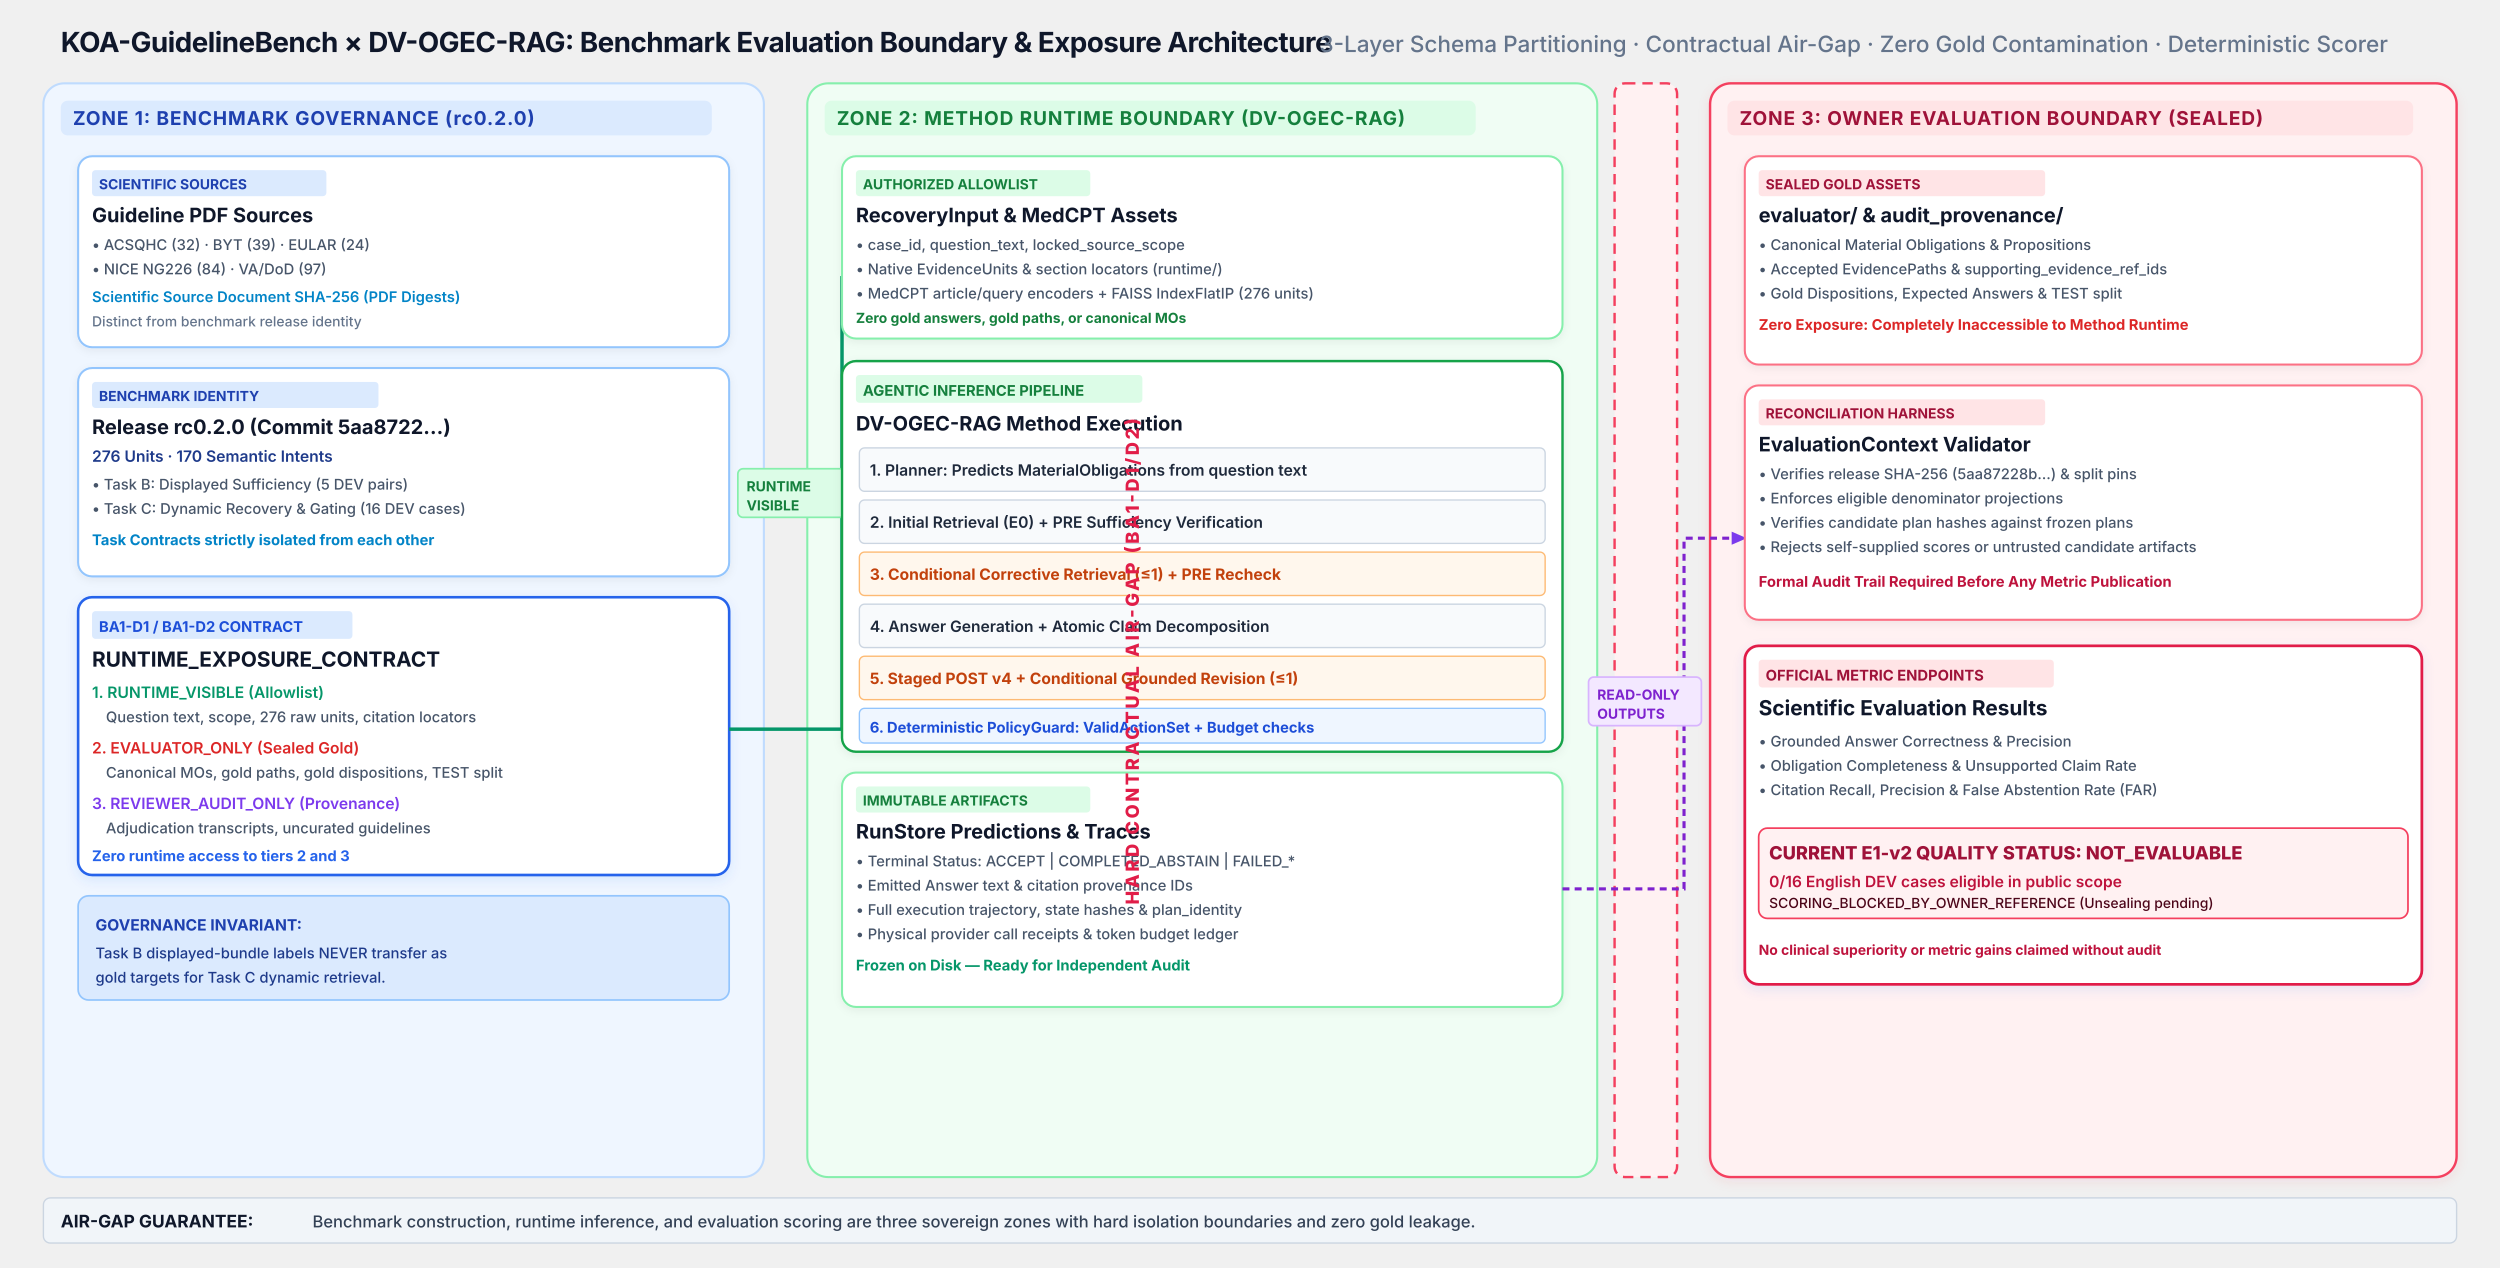
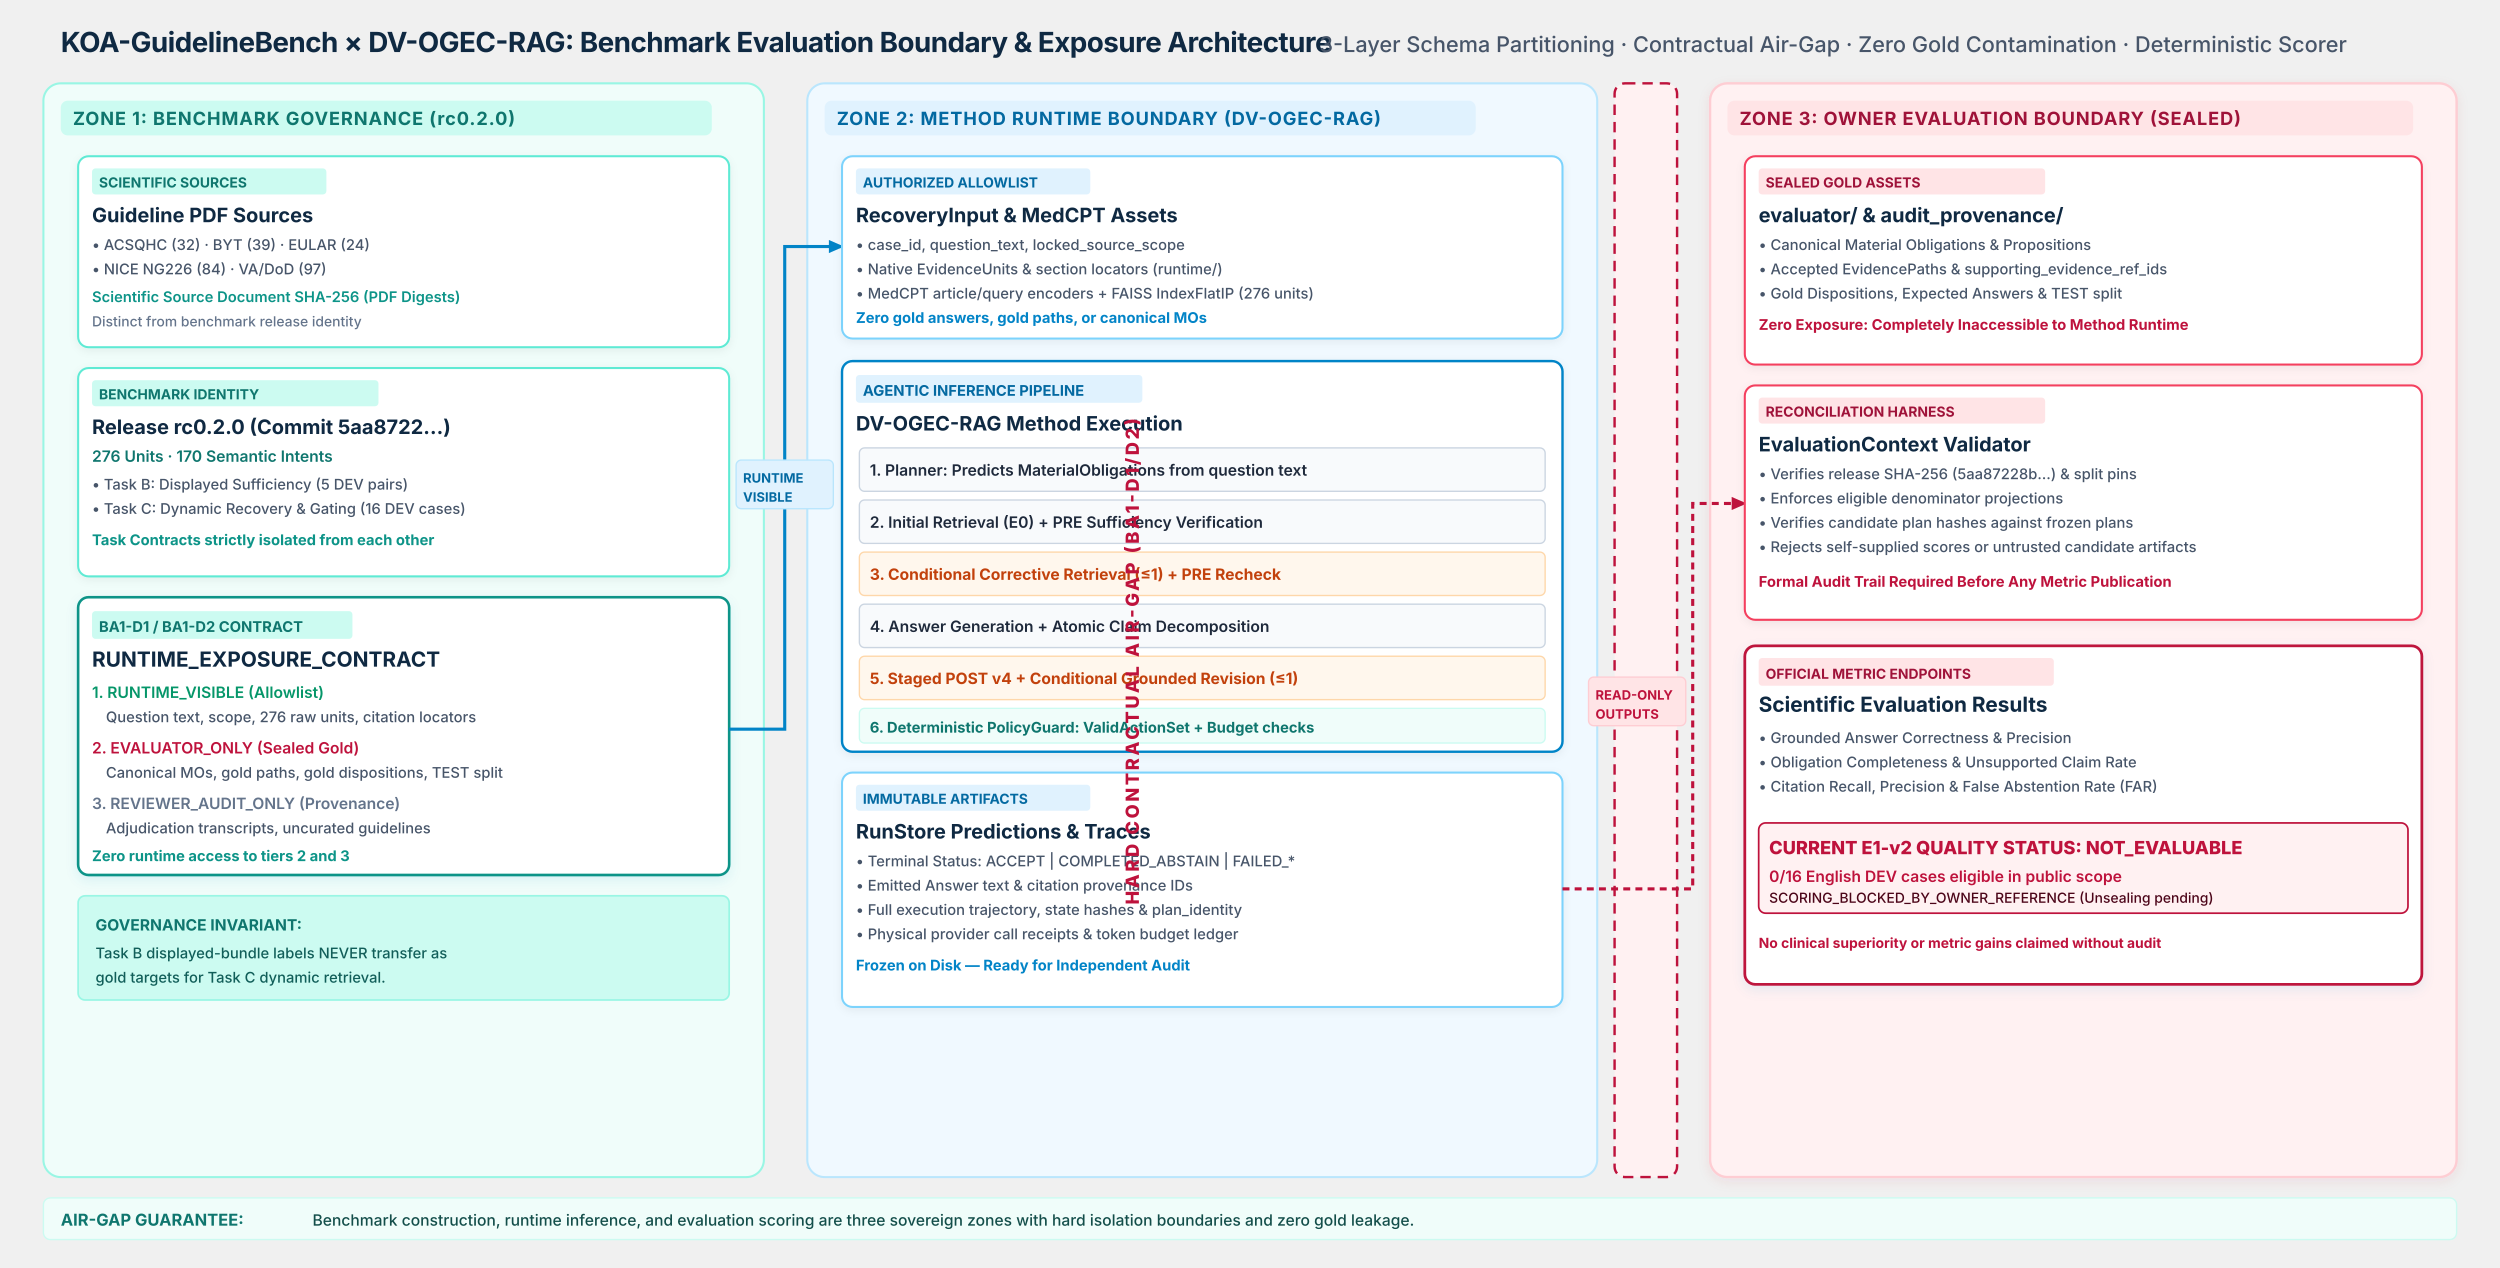
<svg xmlns="http://www.w3.org/2000/svg" viewBox="0 0 1440 730" width="100%" height="100%" style="background:#ffffff; font-family: 'Inter', -apple-system, BlinkMacSystemFont, 'Segoe UI', Roboto, Helvetica, Arial, sans-serif;">
  <defs>
-     <filter id="card-shadow" x="-4%" y="-4%" width="108%" height="112%" filterUnits="userSpaceOnUse">
-       <feDropShadow dx="0" dy="1.5" stdDeviation="2.5" flood-color="#0f172a" flood-opacity="0.06" />
+     <filter id="med-shadow" x="-4%" y="-4%" width="108%" height="112%" filterUnits="userSpaceOnUse">
+       <feDropShadow dx="0" dy="1.5" stdDeviation="2.5" flood-color="#0f2942" flood-opacity="0.06" />
    </filter>
    <filter id="active-shadow" x="-6%" y="-6%" width="112%" height="116%" filterUnits="userSpaceOnUse">
-       <feDropShadow dx="0" dy="2.5" stdDeviation="3.5" flood-color="#2563eb" flood-opacity="0.10" />
+       <feDropShadow dx="0" dy="2.5" stdDeviation="3.5" flood-color="#0284c7" flood-opacity="0.10" />
    </filter>
    <filter id="firewall-shadow" x="-4%" y="-4%" width="108%" height="114%" filterUnits="userSpaceOnUse">
-       <feDropShadow dx="0" dy="2" stdDeviation="3.5" flood-color="#e11d48" flood-opacity="0.08" />
+       <feDropShadow dx="0" dy="2" stdDeviation="3.5" flood-color="#be123c" flood-opacity="0.08" />
    </filter>
    <marker id="arrow-default" viewBox="0 0 10 10" refX="7" refY="5" markerWidth="6" markerHeight="6" orient="auto-start-reverse">
      <path d="M 0 1.5 L 8 5 L 0 8.5 z" fill="#475569" />
    </marker>
-     <marker id="arrow-green" viewBox="0 0 10 10" refX="7" refY="5" markerWidth="6" markerHeight="6" orient="auto-start-reverse">
-       <path d="M 0 1.5 L 8 5 L 0 8.5 z" fill="#059669" />
+     <marker id="arrow-teal" viewBox="0 0 10 10" refX="7" refY="5" markerWidth="6" markerHeight="6" orient="auto-start-reverse">
+       <path d="M 0 1.5 L 8 5 L 0 8.5 z" fill="#0d9488" />
    </marker>
-     <marker id="arrow-purple" viewBox="0 0 10 10" refX="7" refY="5" markerWidth="6" markerHeight="6" orient="auto-start-reverse">
-       <path d="M 0 1.5 L 8 5 L 0 8.5 z" fill="#7c3aed" />
+     <marker id="arrow-blue" viewBox="0 0 10 10" refX="7" refY="5" markerWidth="6" markerHeight="6" orient="auto-start-reverse">
+       <path d="M 0 1.5 L 8 5 L 0 8.5 z" fill="#0284c7" />
    </marker>
-     <marker id="arrow-red" viewBox="0 0 10 10" refX="7" refY="5" markerWidth="6" markerHeight="6" orient="auto-start-reverse">
-       <path d="M 0 1.5 L 8 5 L 0 8.5 z" fill="#dc2626" />
+     <marker id="arrow-crimson" viewBox="0 0 10 10" refX="7" refY="5" markerWidth="6" markerHeight="6" orient="auto-start-reverse">
+       <path d="M 0 1.5 L 8 5 L 0 8.5 z" fill="#be123c" />
    </marker>
  </defs>
-   <text x="35" y="30" font-size="16" font-weight="700" fill="#0f172a" letter-spacing="-0.3">KOA-GuidelineBench × DV-OGEC-RAG: Benchmark Evaluation Boundary &amp; Exposure Architecture</text>
-   <text x="760" y="30" font-size="13" font-weight="500" fill="#64748b">3-Layer Schema Partitioning · Contractual Air-Gap · Zero Gold Contamination · Deterministic Scorer</text>
-   <rect x="25" y="48" width="415" height="630" rx="12" fill="#eff6ff" stroke="#bfdbfe" stroke-width="1.2" />
-   <rect x="35" y="58" width="375" height="20" rx="4" fill="#dbeafe" />
-   <text x="42" y="72" font-size="11" font-weight="700" fill="#1e40af" letter-spacing="0.5">ZONE 1: BENCHMARK GOVERNANCE (rc0.2.0)</text>
+   <text x="35" y="30" font-size="16" font-weight="700" fill="#0f2942" letter-spacing="-0.3">KOA-GuidelineBench × DV-OGEC-RAG: Benchmark Evaluation Boundary &amp; Exposure Architecture</text>
+   <text x="760" y="30" font-size="12.5" font-weight="500" fill="#475569">3-Layer Schema Partitioning · Contractual Air-Gap · Zero Gold Contamination · Deterministic Scorer</text>
+   <rect x="25" y="48" width="415" height="630" rx="10" fill="#f0fdfa" stroke="#99f6e4" stroke-width="1.2" />
+   <rect x="35" y="58" width="375" height="20" rx="4" fill="#ccfbf1" />
+   <text x="42" y="72" font-size="10.5" font-weight="700" fill="#0f766e" letter-spacing="0.5">ZONE 1: BENCHMARK GOVERNANCE (rc0.2.0)</text>
  <g transform="translate(45, 90)">
-     <rect width="375" height="110" rx="8" fill="#ffffff" stroke="#93c5fd" stroke-width="1.2" filter="url(#card-shadow)" />
-     <rect x="8" y="8" width="135" height="15" rx="2" fill="#dbeafe" />
-     <text x="12" y="19" font-size="8" font-weight="700" fill="#1e40af">SCIENTIFIC SOURCES</text>
-     <text x="8" y="38" font-size="11.5" font-weight="700" fill="#0f172a">Guideline PDF Sources</text>
+     <rect width="375" height="110" rx="6" fill="#ffffff" stroke="#5eead4" stroke-width="1.2" filter="url(#med-shadow)" />
+     <rect x="8" y="7" width="135" height="15" rx="2" fill="#ccfbf1" />
+     <text x="12" y="18" font-size="8" font-weight="700" fill="#0f766e">SCIENTIFIC SOURCES</text>
+     <text x="8" y="38" font-size="11.5" font-weight="700" fill="#0f2942">Guideline PDF Sources</text>
    <text x="8" y="54" font-size="8.5" font-weight="500" fill="#475569">• ACSQHC (32) · BYT (39) · EULAR (24)</text>
    <text x="8" y="68" font-size="8.5" font-weight="500" fill="#475569">• NICE NG226 (84) · VA/DoD (97)</text>
-     <text x="8" y="84" font-size="8.5" font-weight="600" fill="#0284c7">Scientific Source Document SHA-256 (PDF Digests)</text>
+     <text x="8" y="84" font-size="8.5" font-weight="600" fill="#0d9488">Scientific Source Document SHA-256 (PDF Digests)</text>
    <text x="8" y="98" font-size="8" font-weight="500" fill="#64748b">Distinct from benchmark release identity</text>
  </g>
  <g transform="translate(45, 212)">
-     <rect width="375" height="120" rx="8" fill="#ffffff" stroke="#93c5fd" stroke-width="1.2" filter="url(#card-shadow)" />
-     <rect x="8" y="8" width="165" height="15" rx="2" fill="#dbeafe" />
-     <text x="12" y="19" font-size="8" font-weight="700" fill="#1e40af">BENCHMARK IDENTITY</text>
-     <text x="8" y="38" font-size="11.5" font-weight="700" fill="#0f172a">Release rc0.2.0 (Commit 5aa8722...)</text>
-     <text x="8" y="54" font-size="9" font-weight="600" fill="#1e3a8a">276 Units · 170 Semantic Intents</text>
+     <rect width="375" height="120" rx="6" fill="#ffffff" stroke="#5eead4" stroke-width="1.2" filter="url(#med-shadow)" />
+     <rect x="8" y="7" width="165" height="15" rx="2" fill="#ccfbf1" />
+     <text x="12" y="18" font-size="8" font-weight="700" fill="#0f766e">BENCHMARK IDENTITY</text>
+     <text x="8" y="38" font-size="11.5" font-weight="700" fill="#0f2942">Release rc0.2.0 (Commit 5aa8722...)</text>
+     <text x="8" y="54" font-size="9" font-weight="600" fill="#0f766e">276 Units · 170 Semantic Intents</text>
    <text x="8" y="70" font-size="8.5" font-weight="500" fill="#475569">• Task B: Displayed Sufficiency (5 DEV pairs)</text>
    <text x="8" y="84" font-size="8.5" font-weight="500" fill="#475569">• Task C: Dynamic Recovery &amp; Gating (16 DEV cases)</text>
-     <text x="8" y="102" font-size="8.5" font-weight="700" fill="#0284c7">Task Contracts strictly isolated from each other</text>
+     <text x="8" y="102" font-size="8.5" font-weight="700" fill="#0d9488">Task Contracts strictly isolated from each other</text>
  </g>
  <g transform="translate(45, 344)">
-     <rect width="375" height="160" rx="8" fill="#ffffff" stroke="#2563eb" stroke-width="1.5" filter="url(#active-shadow)" />
-     <rect x="8" y="8" width="150" height="16" rx="2" fill="#dbeafe" />
-     <text x="12" y="20" font-size="8.5" font-weight="700" fill="#1d4ed8">BA1-D1 / BA1-D2 CONTRACT</text>
-     <text x="8" y="40" font-size="12" font-weight="700" fill="#0f172a">RUNTIME_EXPOSURE_CONTRACT</text>
+     <rect width="375" height="160" rx="6" fill="#ffffff" stroke="#0d9488" stroke-width="1.5" filter="url(#active-shadow)" />
+     <rect x="8" y="8" width="150" height="16" rx="2" fill="#ccfbf1" />
+     <text x="12" y="20" font-size="8.5" font-weight="700" fill="#0f766e">BA1-D1 / BA1-D2 CONTRACT</text>
+     <text x="8" y="40" font-size="12" font-weight="700" fill="#0f2942">RUNTIME_EXPOSURE_CONTRACT</text>
    <text x="8" y="58" font-size="9" font-weight="600" fill="#059669">1. RUNTIME_VISIBLE (Allowlist)</text>
    <text x="16" y="72" font-size="8.5" font-weight="500" fill="#475569">Question text, scope, 276 raw units, citation locators</text>
-     <text x="8" y="90" font-size="9" font-weight="600" fill="#dc2626">2. EVALUATOR_ONLY (Sealed Gold)</text>
+     <text x="8" y="90" font-size="9" font-weight="600" fill="#be123c">2. EVALUATOR_ONLY (Sealed Gold)</text>
    <text x="16" y="104" font-size="8.5" font-weight="500" fill="#475569">Canonical MOs, gold paths, gold dispositions, TEST split</text>
-     <text x="8" y="122" font-size="9" font-weight="600" fill="#7c3aed">3. REVIEWER_AUDIT_ONLY (Provenance)</text>
+     <text x="8" y="122" font-size="9" font-weight="600" fill="#64748b">3. REVIEWER_AUDIT_ONLY (Provenance)</text>
    <text x="16" y="136" font-size="8.5" font-weight="500" fill="#475569">Adjudication transcripts, uncurated guidelines</text>
-     <text x="8" y="152" font-size="8.5" font-weight="700" fill="#2563eb">Zero runtime access to tiers 2 and 3</text>
+     <text x="8" y="152" font-size="8.5" font-weight="700" fill="#0d9488">Zero runtime access to tiers 2 and 3</text>
  </g>
  <g transform="translate(45, 516)">
-     <rect width="375" height="60" rx="6" fill="#dbeafe" stroke="#93c5fd" stroke-width="1" />
-     <text x="10" y="20" font-size="9" font-weight="700" fill="#1e40af">GOVERNANCE INVARIANT:</text>
-     <text x="10" y="36" font-size="8.5" font-weight="500" fill="#1e3a8a">Task B displayed-bundle labels NEVER transfer as</text>
-     <text x="10" y="50" font-size="8.5" font-weight="500" fill="#1e3a8a">gold targets for Task C dynamic retrieval.</text>
+     <rect width="375" height="60" rx="4" fill="#ccfbf1" stroke="#99f6e4" stroke-width="1" />
+     <text x="10" y="20" font-size="9" font-weight="700" fill="#0f766e">GOVERNANCE INVARIANT:</text>
+     <text x="10" y="36" font-size="8.5" font-weight="500" fill="#115e59">Task B displayed-bundle labels NEVER transfer as</text>
+     <text x="10" y="50" font-size="8.5" font-weight="500" fill="#115e59">gold targets for Task C dynamic retrieval.</text>
  </g>
-   <rect x="465" y="48" width="455" height="630" rx="12" fill="#f0fdf4" stroke="#86efac" stroke-width="1.2" />
-   <rect x="475" y="58" width="375" height="20" rx="4" fill="#dcfce7" />
-   <text x="482" y="72" font-size="11" font-weight="700" fill="#15803d" letter-spacing="0.5">ZONE 2: METHOD RUNTIME BOUNDARY (DV-OGEC-RAG)</text>
-   <path d="M 420 420 L 485 420 L 485 160 L 495 160" fill="none" stroke="#059669" stroke-width="2" marker-end="url(#arrow-green)" />
-   <rect x="425" y="270" width="70" height="28" rx="3" fill="#dcfce7" stroke="#86efac" stroke-width="1" />
-   <text x="430" y="283" font-size="8" font-weight="700" fill="#15803d">RUNTIME</text>
-   <text x="430" y="294" font-size="8" font-weight="700" fill="#15803d">VISIBLE</text>
+   <rect x="465" y="48" width="455" height="630" rx="10" fill="#f0f9ff" stroke="#bae6fd" stroke-width="1.2" />
+   <rect x="475" y="58" width="375" height="20" rx="4" fill="#e0f2fe" />
+   <text x="482" y="72" font-size="10.5" font-weight="700" fill="#0369a1" letter-spacing="0.5">ZONE 2: METHOD RUNTIME BOUNDARY (DV-OGEC-RAG)</text>
+   <path d="M 420 420 L 452 420 L 452 142 L 485 142" fill="none" stroke="#0284c7" stroke-width="1.8" marker-end="url(#arrow-blue)" />
+   <rect x="424" y="265" width="56" height="28" rx="3" fill="#e0f2fe" stroke="#bae6fd" stroke-width="0.8" />
+   <text x="428" y="278" font-size="7.5" font-weight="700" fill="#0369a1">RUNTIME</text>
+   <text x="428" y="289" font-size="7.5" font-weight="700" fill="#0369a1">VISIBLE</text>
  <g transform="translate(485, 90)">
-     <rect width="415" height="105" rx="8" fill="#ffffff" stroke="#86efac" stroke-width="1.2" filter="url(#card-shadow)" />
-     <rect x="8" y="8" width="135" height="15" rx="2" fill="#dcfce7" />
-     <text x="12" y="19" font-size="8" font-weight="700" fill="#15803d">AUTHORIZED ALLOWLIST</text>
-     <text x="8" y="38" font-size="11.5" font-weight="700" fill="#0f172a">RecoveryInput &amp; MedCPT Assets</text>
+     <rect width="415" height="105" rx="6" fill="#ffffff" stroke="#7dd3fc" stroke-width="1.2" filter="url(#med-shadow)" />
+     <rect x="8" y="7" width="135" height="15" rx="2" fill="#e0f2fe" />
+     <text x="12" y="18" font-size="8" font-weight="700" fill="#0369a1">AUTHORIZED ALLOWLIST</text>
+     <text x="8" y="38" font-size="11.5" font-weight="700" fill="#0f2942">RecoveryInput &amp; MedCPT Assets</text>
    <text x="8" y="54" font-size="8.5" font-weight="500" fill="#475569">• case_id, question_text, locked_source_scope</text>
    <text x="8" y="68" font-size="8.5" font-weight="500" fill="#475569">• Native EvidenceUnits &amp; section locators (runtime/)</text>
    <text x="8" y="82" font-size="8.5" font-weight="500" fill="#475569">• MedCPT article/query encoders + FAISS IndexFlatIP (276 units)</text>
-     <text x="8" y="96" font-size="8" font-weight="700" fill="#15803d">Zero gold answers, gold paths, or canonical MOs</text>
+     <text x="8" y="96" font-size="8.5" font-weight="700" fill="#0284c7">Zero gold answers, gold paths, or canonical MOs</text>
  </g>
  <g transform="translate(485, 208)">
-     <rect width="415" height="225" rx="8" fill="#ffffff" stroke="#16a34a" stroke-width="1.4" filter="url(#card-shadow)" />
-     <rect x="8" y="8" width="165" height="16" rx="2" fill="#dcfce7" />
-     <text x="12" y="20" font-size="8.5" font-weight="700" fill="#15803d">AGENTIC INFERENCE PIPELINE</text>
-     <text x="8" y="40" font-size="11.5" font-weight="700" fill="#0f172a">DV-OGEC-RAG Method Execution</text>
+     <rect width="415" height="225" rx="6" fill="#ffffff" stroke="#0284c7" stroke-width="1.4" filter="url(#med-shadow)" />
+     <rect x="8" y="8" width="165" height="16" rx="2" fill="#e0f2fe" />
+     <text x="12" y="20" font-size="8.5" font-weight="700" fill="#0369a1">AGENTIC INFERENCE PIPELINE</text>
+     <text x="8" y="40" font-size="11.5" font-weight="700" fill="#0f2942">DV-OGEC-RAG Method Execution</text>
    <rect x="10" y="50" width="395" height="25" rx="3" fill="#f8fafc" stroke="#cbd5e1" stroke-width="0.8" />
    <text x="16" y="66" font-size="9" font-weight="600" fill="#1e293b">1. Planner: Predicts MaterialObligations from question text</text>
    <rect x="10" y="80" width="395" height="25" rx="3" fill="#f8fafc" stroke="#cbd5e1" stroke-width="0.8" />
    <text x="16" y="96" font-size="9" font-weight="600" fill="#1e293b">2. Initial Retrieval (E0) + PRE Sufficiency Verification</text>
-     <rect x="10" y="110" width="395" height="25" rx="3" fill="#fff7ed" stroke="#fdba74" stroke-width="0.8" />
+     <rect x="10" y="110" width="395" height="25" rx="3" fill="#fff7ed" stroke="#fed7aa" stroke-width="0.8" />
    <text x="16" y="126" font-size="9" font-weight="700" fill="#c2410c">3. Conditional Corrective Retrieval (≤1) + PRE Recheck</text>
    <rect x="10" y="140" width="395" height="25" rx="3" fill="#f8fafc" stroke="#cbd5e1" stroke-width="0.8" />
    <text x="16" y="156" font-size="9" font-weight="600" fill="#1e293b">4. Answer Generation + Atomic Claim Decomposition</text>
-     <rect x="10" y="170" width="395" height="25" rx="3" fill="#fff7ed" stroke="#fdba74" stroke-width="0.8" />
+     <rect x="10" y="170" width="395" height="25" rx="3" fill="#fff7ed" stroke="#fed7aa" stroke-width="0.8" />
    <text x="16" y="186" font-size="9" font-weight="700" fill="#c2410c">5. Staged POST v4 + Conditional Grounded Revision (≤1)</text>
-     <rect x="10" y="200" width="395" height="20" rx="3" fill="#eff6ff" stroke="#93c5fd" stroke-width="0.8" />
-     <text x="16" y="214" font-size="8.5" font-weight="700" fill="#1d4ed8">6. Deterministic PolicyGuard: ValidActionSet + Budget checks</text>
+     <rect x="10" y="200" width="395" height="20" rx="3" fill="#f0fdfa" stroke="#ccfbf1" stroke-width="0.8" />
+     <text x="16" y="214" font-size="8.5" font-weight="700" fill="#0f766e">6. Deterministic PolicyGuard: ValidActionSet + Budget checks</text>
  </g>
  <g transform="translate(485, 445)">
-     <rect width="415" height="135" rx="8" fill="#ffffff" stroke="#86efac" stroke-width="1.2" filter="url(#card-shadow)" />
-     <rect x="8" y="8" width="135" height="15" rx="2" fill="#dcfce7" />
-     <text x="12" y="19" font-size="8" font-weight="700" fill="#15803d">IMMUTABLE ARTIFACTS</text>
-     <text x="8" y="38" font-size="11.5" font-weight="700" fill="#0f172a">RunStore Predictions &amp; Traces</text>
+     <rect width="415" height="135" rx="6" fill="#ffffff" stroke="#7dd3fc" stroke-width="1.2" filter="url(#med-shadow)" />
+     <rect x="8" y="7" width="135" height="15" rx="2" fill="#e0f2fe" />
+     <text x="12" y="18" font-size="8" font-weight="700" fill="#0369a1">IMMUTABLE ARTIFACTS</text>
+     <text x="8" y="38" font-size="11.5" font-weight="700" fill="#0f2942">RunStore Predictions &amp; Traces</text>
    <text x="8" y="54" font-size="8.5" font-weight="500" fill="#475569">• Terminal Status: ACCEPT | COMPLETED_ABSTAIN | FAILED_*</text>
    <text x="8" y="68" font-size="8.5" font-weight="500" fill="#475569">• Emitted Answer text &amp; citation provenance IDs</text>
    <text x="8" y="82" font-size="8.5" font-weight="500" fill="#475569">• Full execution trajectory, state hashes &amp; plan_identity</text>
    <text x="8" y="96" font-size="8.5" font-weight="500" fill="#475569">• Physical provider call receipts &amp; token budget ledger</text>
-     <text x="8" y="114" font-size="8.5" font-weight="700" fill="#059669">Frozen on Disk — Ready for Independent Audit</text>
+     <text x="8" y="114" font-size="8.5" font-weight="700" fill="#0284c7">Frozen on Disk — Ready for Independent Audit</text>
  </g>
  <g transform="translate(930, 48)">
-     <rect width="36" height="630" rx="6" fill="#fff1f2" stroke="#f43f5e" stroke-width="1.4" stroke-dasharray="6,4" />
-     <text transform="rotate(-90 18 315)" x="-140" y="23" font-size="10.5" font-weight="800" fill="#e11d48" letter-spacing="1.5">HARD CONTRACTUAL AIR-GAP (BA1-D1/D2)</text>
+     <rect width="36" height="630" rx="6" fill="#fff1f2" stroke="#be123c" stroke-width="1.4" stroke-dasharray="6,4" />
+     <text transform="rotate(-90 18 315)" x="-140" y="23" font-size="10.5" font-weight="800" fill="#be123c" letter-spacing="1.5">HARD CONTRACTUAL AIR-GAP (BA1-D1/D2)</text>
  </g>
-   <rect x="985" y="48" width="430" height="630" rx="12" fill="#fff1f2" stroke="#f43f5e" stroke-width="1.4" filter="url(#firewall-shadow)" />
+   <rect x="985" y="48" width="430" height="630" rx="10" fill="#fff1f2" stroke="#fecdd3" stroke-width="1.4" filter="url(#firewall-shadow)" />
  <rect x="995" y="58" width="395" height="20" rx="4" fill="#ffe4e6" />
-   <text x="1002" y="72" font-size="11" font-weight="700" fill="#9f1239" letter-spacing="0.5">ZONE 3: OWNER EVALUATION BOUNDARY (SEALED)</text>
+   <text x="1002" y="72" font-size="10.5" font-weight="700" fill="#9f1239" letter-spacing="0.5">ZONE 3: OWNER EVALUATION BOUNDARY (SEALED)</text>
  <g transform="translate(1005, 90)">
-     <rect width="390" height="120" rx="8" fill="#ffffff" stroke="#fb7185" stroke-width="1.2" filter="url(#card-shadow)" />
-     <rect x="8" y="8" width="165" height="15" rx="2" fill="#ffe4e6" />
-     <text x="12" y="19" font-size="8" font-weight="700" fill="#9f1239">SEALED GOLD ASSETS</text>
-     <text x="8" y="38" font-size="11.5" font-weight="700" fill="#0f172a">evaluator/ &amp; audit_provenance/</text>
+     <rect width="390" height="120" rx="6" fill="#ffffff" stroke="#f43f5e" stroke-width="1.2" filter="url(#med-shadow)" />
+     <rect x="8" y="7" width="165" height="15" rx="2" fill="#ffe4e6" />
+     <text x="12" y="18" font-size="8" font-weight="700" fill="#9f1239">SEALED GOLD ASSETS</text>
+     <text x="8" y="38" font-size="11.5" font-weight="700" fill="#0f2942">evaluator/ &amp; audit_provenance/</text>
    <text x="8" y="54" font-size="8.5" font-weight="500" fill="#475569">• Canonical Material Obligations &amp; Propositions</text>
    <text x="8" y="68" font-size="8.5" font-weight="500" fill="#475569">• Accepted EvidencePaths &amp; supporting_evidence_ref_ids</text>
    <text x="8" y="82" font-size="8.5" font-weight="500" fill="#475569">• Gold Dispositions, Expected Answers &amp; TEST split</text>
-     <text x="8" y="100" font-size="8.5" font-weight="700" fill="#dc2626">Zero Exposure: Completely Inaccessible to Method Runtime</text>
+     <text x="8" y="100" font-size="8.5" font-weight="700" fill="#be123c">Zero Exposure: Completely Inaccessible to Method Runtime</text>
  </g>
-   <path d="M 900 512 L 970 512 L 970 310 L 1005 310" fill="none" stroke="#7e22ce" stroke-width="1.8" stroke-dasharray="4,3" marker-end="url(#arrow-purple)" />
-   <rect x="915" y="390" width="65" height="28" rx="3" fill="#f3e8ff" stroke="#d8b4fe" stroke-width="1" />
-   <text x="920" y="403" font-size="8" font-weight="700" fill="#7e22ce">READ-ONLY</text>
-   <text x="920" y="414" font-size="8" font-weight="700" fill="#7e22ce">OUTPUTS</text>
+   <path d="M 900 512 L 975 512 L 975 290 L 1005 290" fill="none" stroke="#be123c" stroke-width="1.8" stroke-dasharray="4,3" marker-end="url(#arrow-crimson)" />
+   <rect x="915" y="390" width="56" height="28" rx="3" fill="#ffe4e6" stroke="#fecdd3" stroke-width="0.8" />
+   <text x="919" y="403" font-size="7.5" font-weight="700" fill="#be123c">READ-ONLY</text>
+   <text x="919" y="414" font-size="7.5" font-weight="700" fill="#be123c">OUTPUTS</text>
  <g transform="translate(1005, 222)">
-     <rect width="390" height="135" rx="8" fill="#ffffff" stroke="#fb7185" stroke-width="1.2" filter="url(#card-shadow)" />
-     <rect x="8" y="8" width="165" height="15" rx="2" fill="#ffe4e6" />
-     <text x="12" y="19" font-size="8" font-weight="700" fill="#9f1239">RECONCILIATION HARNESS</text>
-     <text x="8" y="38" font-size="11.5" font-weight="700" fill="#0f172a">EvaluationContext Validator</text>
+     <rect width="390" height="135" rx="6" fill="#ffffff" stroke="#f43f5e" stroke-width="1.2" filter="url(#med-shadow)" />
+     <rect x="8" y="7" width="165" height="15" rx="2" fill="#ffe4e6" />
+     <text x="12" y="18" font-size="8" font-weight="700" fill="#9f1239">RECONCILIATION HARNESS</text>
+     <text x="8" y="38" font-size="11.5" font-weight="700" fill="#0f2942">EvaluationContext Validator</text>
    <text x="8" y="54" font-size="8.5" font-weight="500" fill="#475569">• Verifies release SHA-256 (5aa87228b...) &amp; split pins</text>
    <text x="8" y="68" font-size="8.5" font-weight="500" fill="#475569">• Enforces eligible denominator projections</text>
    <text x="8" y="82" font-size="8.5" font-weight="500" fill="#475569">• Verifies candidate plan hashes against frozen plans</text>
    <text x="8" y="96" font-size="8.5" font-weight="500" fill="#475569">• Rejects self-supplied scores or untrusted candidate artifacts</text>
    <text x="8" y="116" font-size="8.5" font-weight="700" fill="#be123c">Formal Audit Trail Required Before Any Metric Publication</text>
  </g>
  <g transform="translate(1005, 372)">
-     <rect width="390" height="195" rx="8" fill="#ffffff" stroke="#e11d48" stroke-width="1.6" filter="url(#active-shadow)" />
-     <rect x="8" y="8" width="170" height="16" rx="2" fill="#ffe4e6" />
-     <text x="12" y="20" font-size="8.5" font-weight="700" fill="#9f1239">OFFICIAL METRIC ENDPOINTS</text>
-     <text x="8" y="40" font-size="12" font-weight="700" fill="#0f172a">Scientific Evaluation Results</text>
-     <text x="8" y="58" font-size="8.5" font-weight="500" fill="#475569">• Grounded Answer Correctness &amp; Precision</text>
-     <text x="8" y="72" font-size="8.5" font-weight="500" fill="#475569">• Obligation Completeness &amp; Unsupported Claim Rate</text>
-     <text x="8" y="86" font-size="8.5" font-weight="500" fill="#475569">• Citation Recall, Precision &amp; False Abstention Rate (FAR)</text>
-     <rect x="8" y="105" width="374" height="52" rx="5" fill="#fff1f2" stroke="#f43f5e" stroke-width="1" />
-     <text x="14" y="123" font-size="10.5" font-weight="800" fill="#9f1239">CURRENT E1-v2 QUALITY STATUS: NOT_EVALUABLE</text>
-     <text x="14" y="139" font-size="9" font-weight="600" fill="#be123c">0/16 English DEV cases eligible in public scope</text>
-     <text x="14" y="151" font-size="8" font-weight="500" fill="#4c0519">SCORING_BLOCKED_BY_OWNER_REFERENCE (Unsealing pending)</text>
-     <text x="8" y="178" font-size="8" font-weight="700" fill="#be123c">No clinical superiority or metric gains claimed without audit</text>
+     <rect width="390" height="195" rx="6" fill="#ffffff" stroke="#be123c" stroke-width="1.6" filter="url(#active-shadow)" />
+     <rect x="8" y="7" width="170" height="16" rx="2" fill="#ffe4e6" />
+     <text x="12" y="19" font-size="8" font-weight="700" fill="#9f1239">OFFICIAL METRIC ENDPOINTS</text>
+     <text x="8" y="38" font-size="12" font-weight="700" fill="#0f2942">Scientific Evaluation Results</text>
+     <text x="8" y="56" font-size="8.5" font-weight="500" fill="#475569">• Grounded Answer Correctness &amp; Precision</text>
+     <text x="8" y="70" font-size="8.5" font-weight="500" fill="#475569">• Obligation Completeness &amp; Unsupported Claim Rate</text>
+     <text x="8" y="84" font-size="8.5" font-weight="500" fill="#475569">• Citation Recall, Precision &amp; False Abstention Rate (FAR)</text>
+     <rect x="8" y="102" width="374" height="52" rx="4" fill="#fff1f2" stroke="#be123c" stroke-width="1" />
+     <text x="14" y="120" font-size="10.5" font-weight="800" fill="#be123c">CURRENT E1-v2 QUALITY STATUS: NOT_EVALUABLE</text>
+     <text x="14" y="136" font-size="9" font-weight="600" fill="#be123c">0/16 English DEV cases eligible in public scope</text>
+     <text x="14" y="148" font-size="8" font-weight="500" fill="#4c0519">SCORING_BLOCKED_BY_OWNER_REFERENCE (Unsealing pending)</text>
+     <text x="8" y="174" font-size="8" font-weight="700" fill="#be123c">No clinical superiority or metric gains claimed without audit</text>
  </g>
-   <rect x="25" y="690" width="1390" height="26" rx="4" fill="#f1f5f9" stroke="#cbd5e1" stroke-width="0.8" />
-   <text x="35" y="707" font-size="10" font-weight="700" fill="#0f172a">AIR-GAP GUARANTEE:</text>
-   <text x="180" y="707" font-size="9.5" font-weight="500" fill="#334155">Benchmark construction, runtime inference, and evaluation scoring are three sovereign zones with hard isolation boundaries and zero gold leakage.</text>
+   <rect x="25" y="690" width="1390" height="24" rx="4" fill="#f0fdfa" stroke="#ccfbf1" stroke-width="0.8" />
+   <text x="35" y="706" font-size="9.5" font-weight="700" fill="#0f766e">AIR-GAP GUARANTEE:</text>
+   <text x="180" y="706" font-size="9" font-weight="500" fill="#134e4a">Benchmark construction, runtime inference, and evaluation scoring are three sovereign zones with hard isolation boundaries and zero gold leakage.</text>
</svg>
